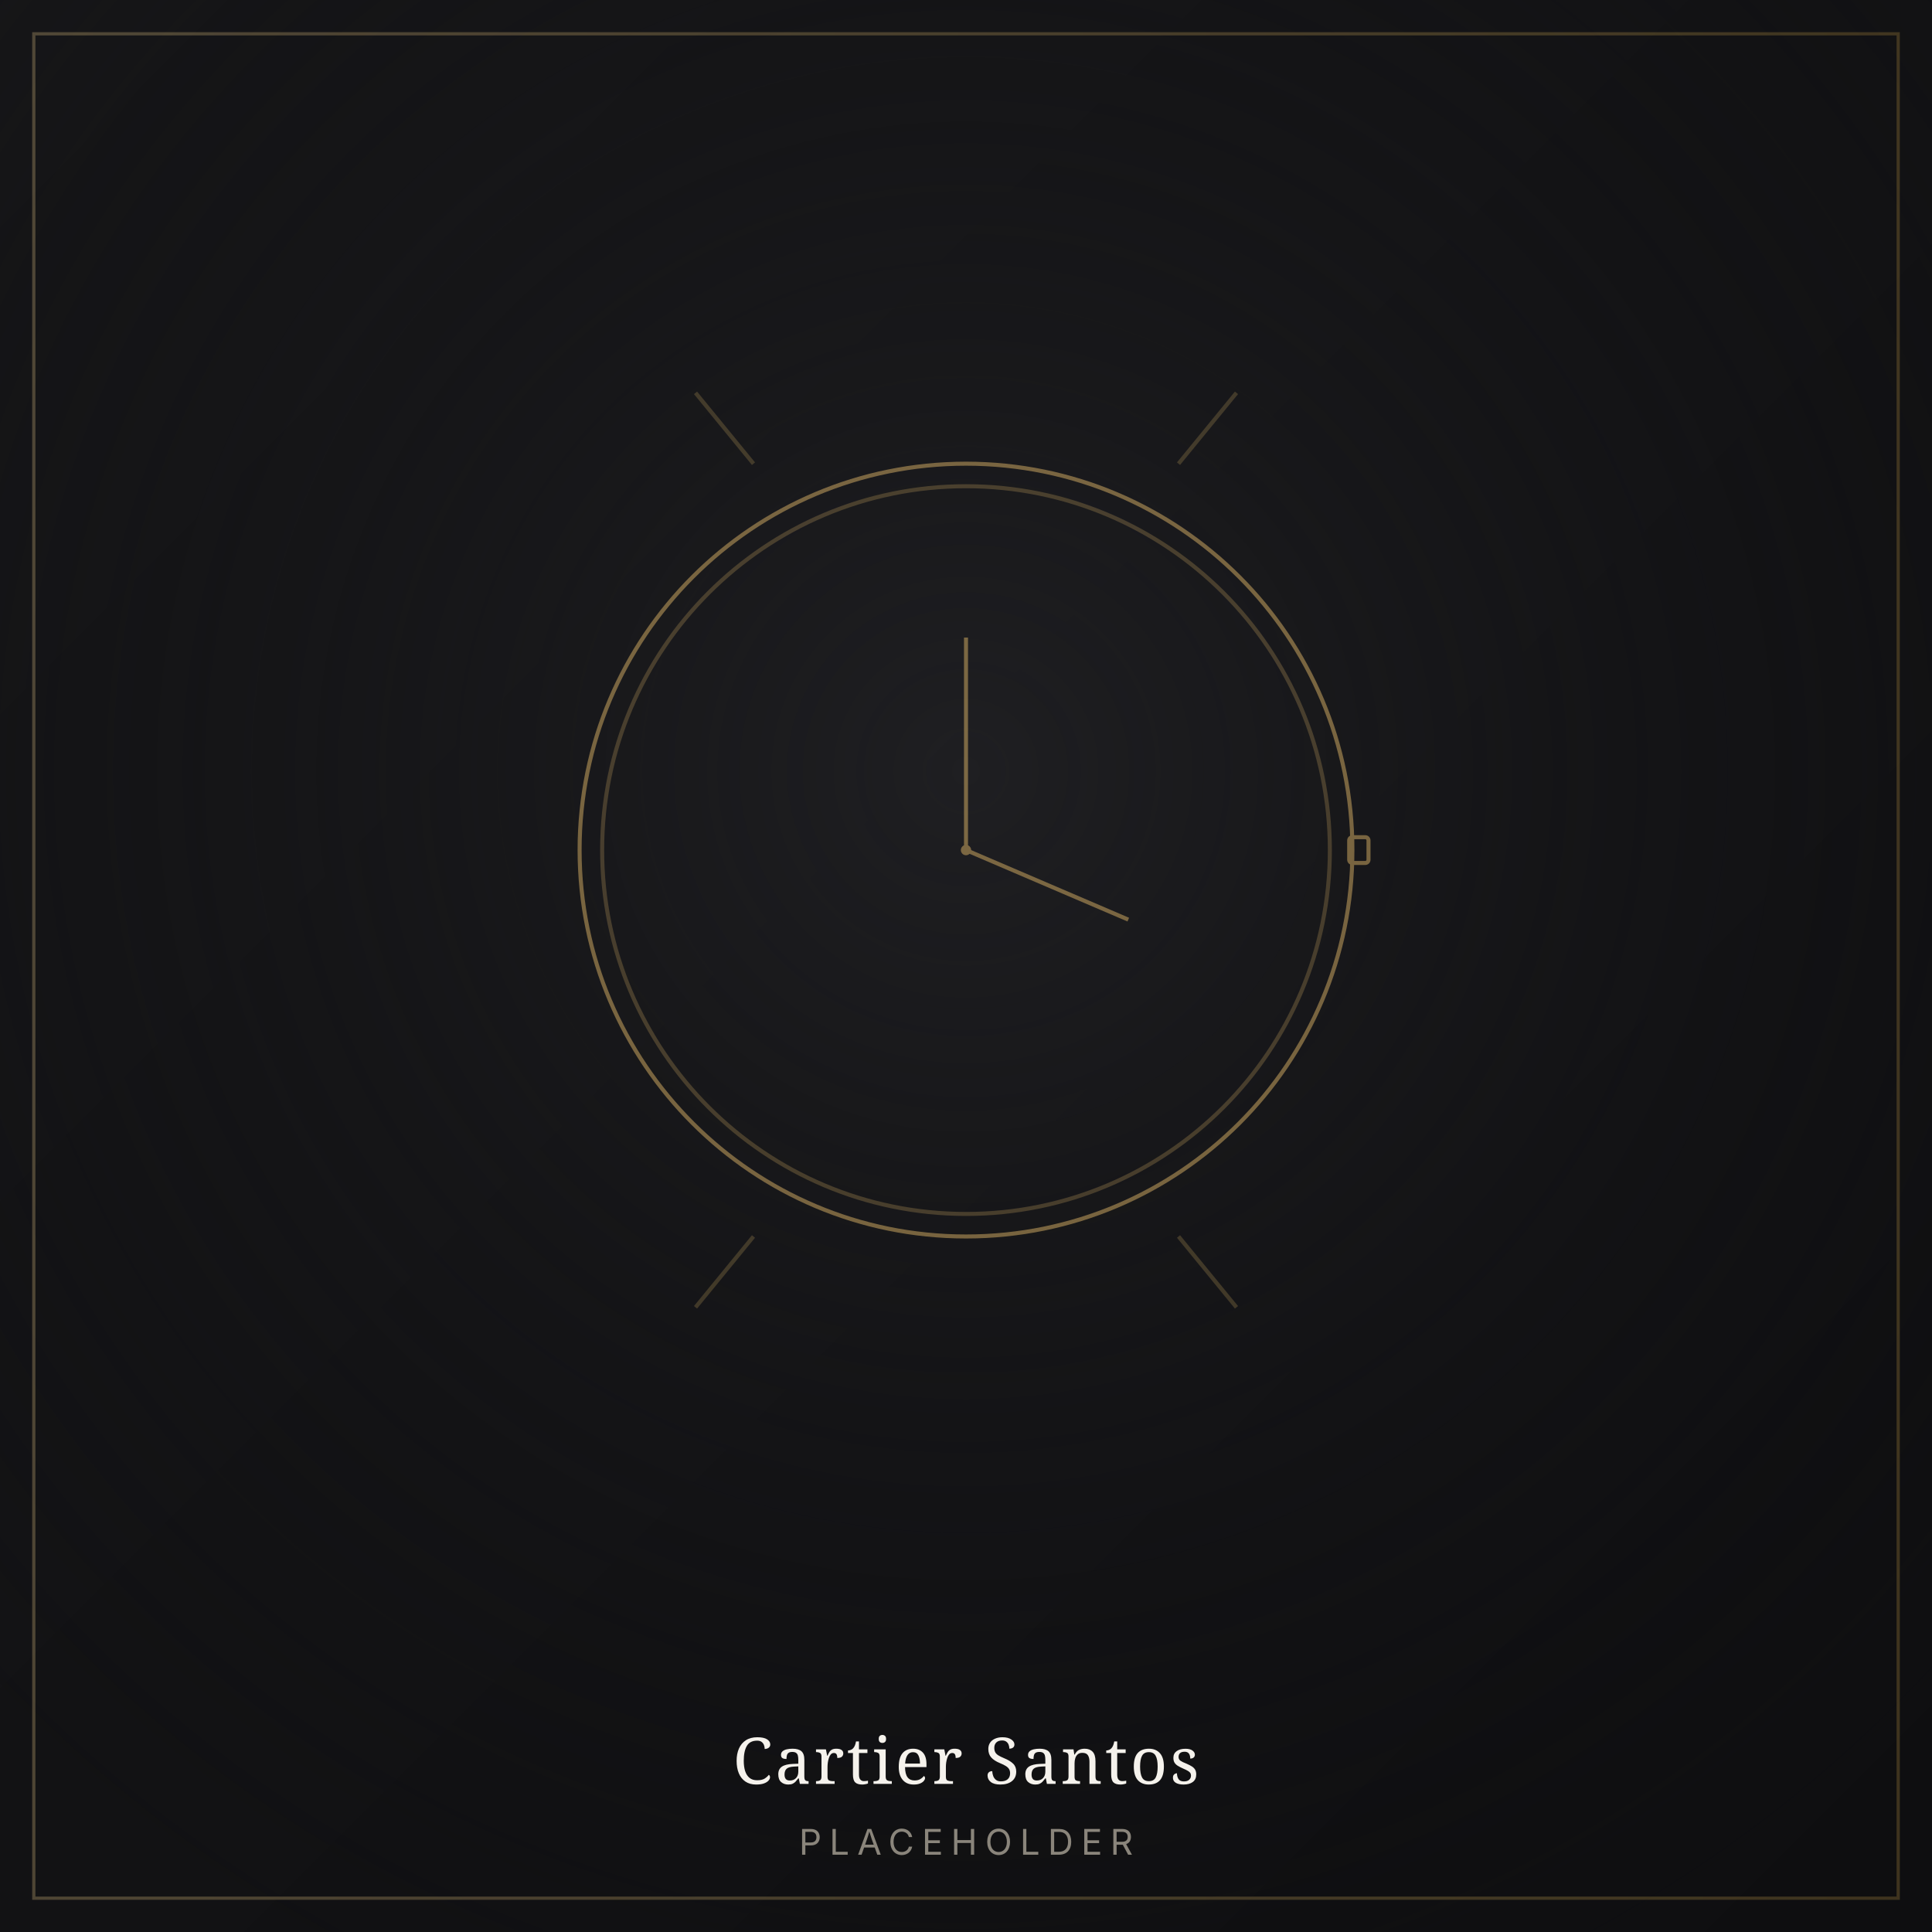
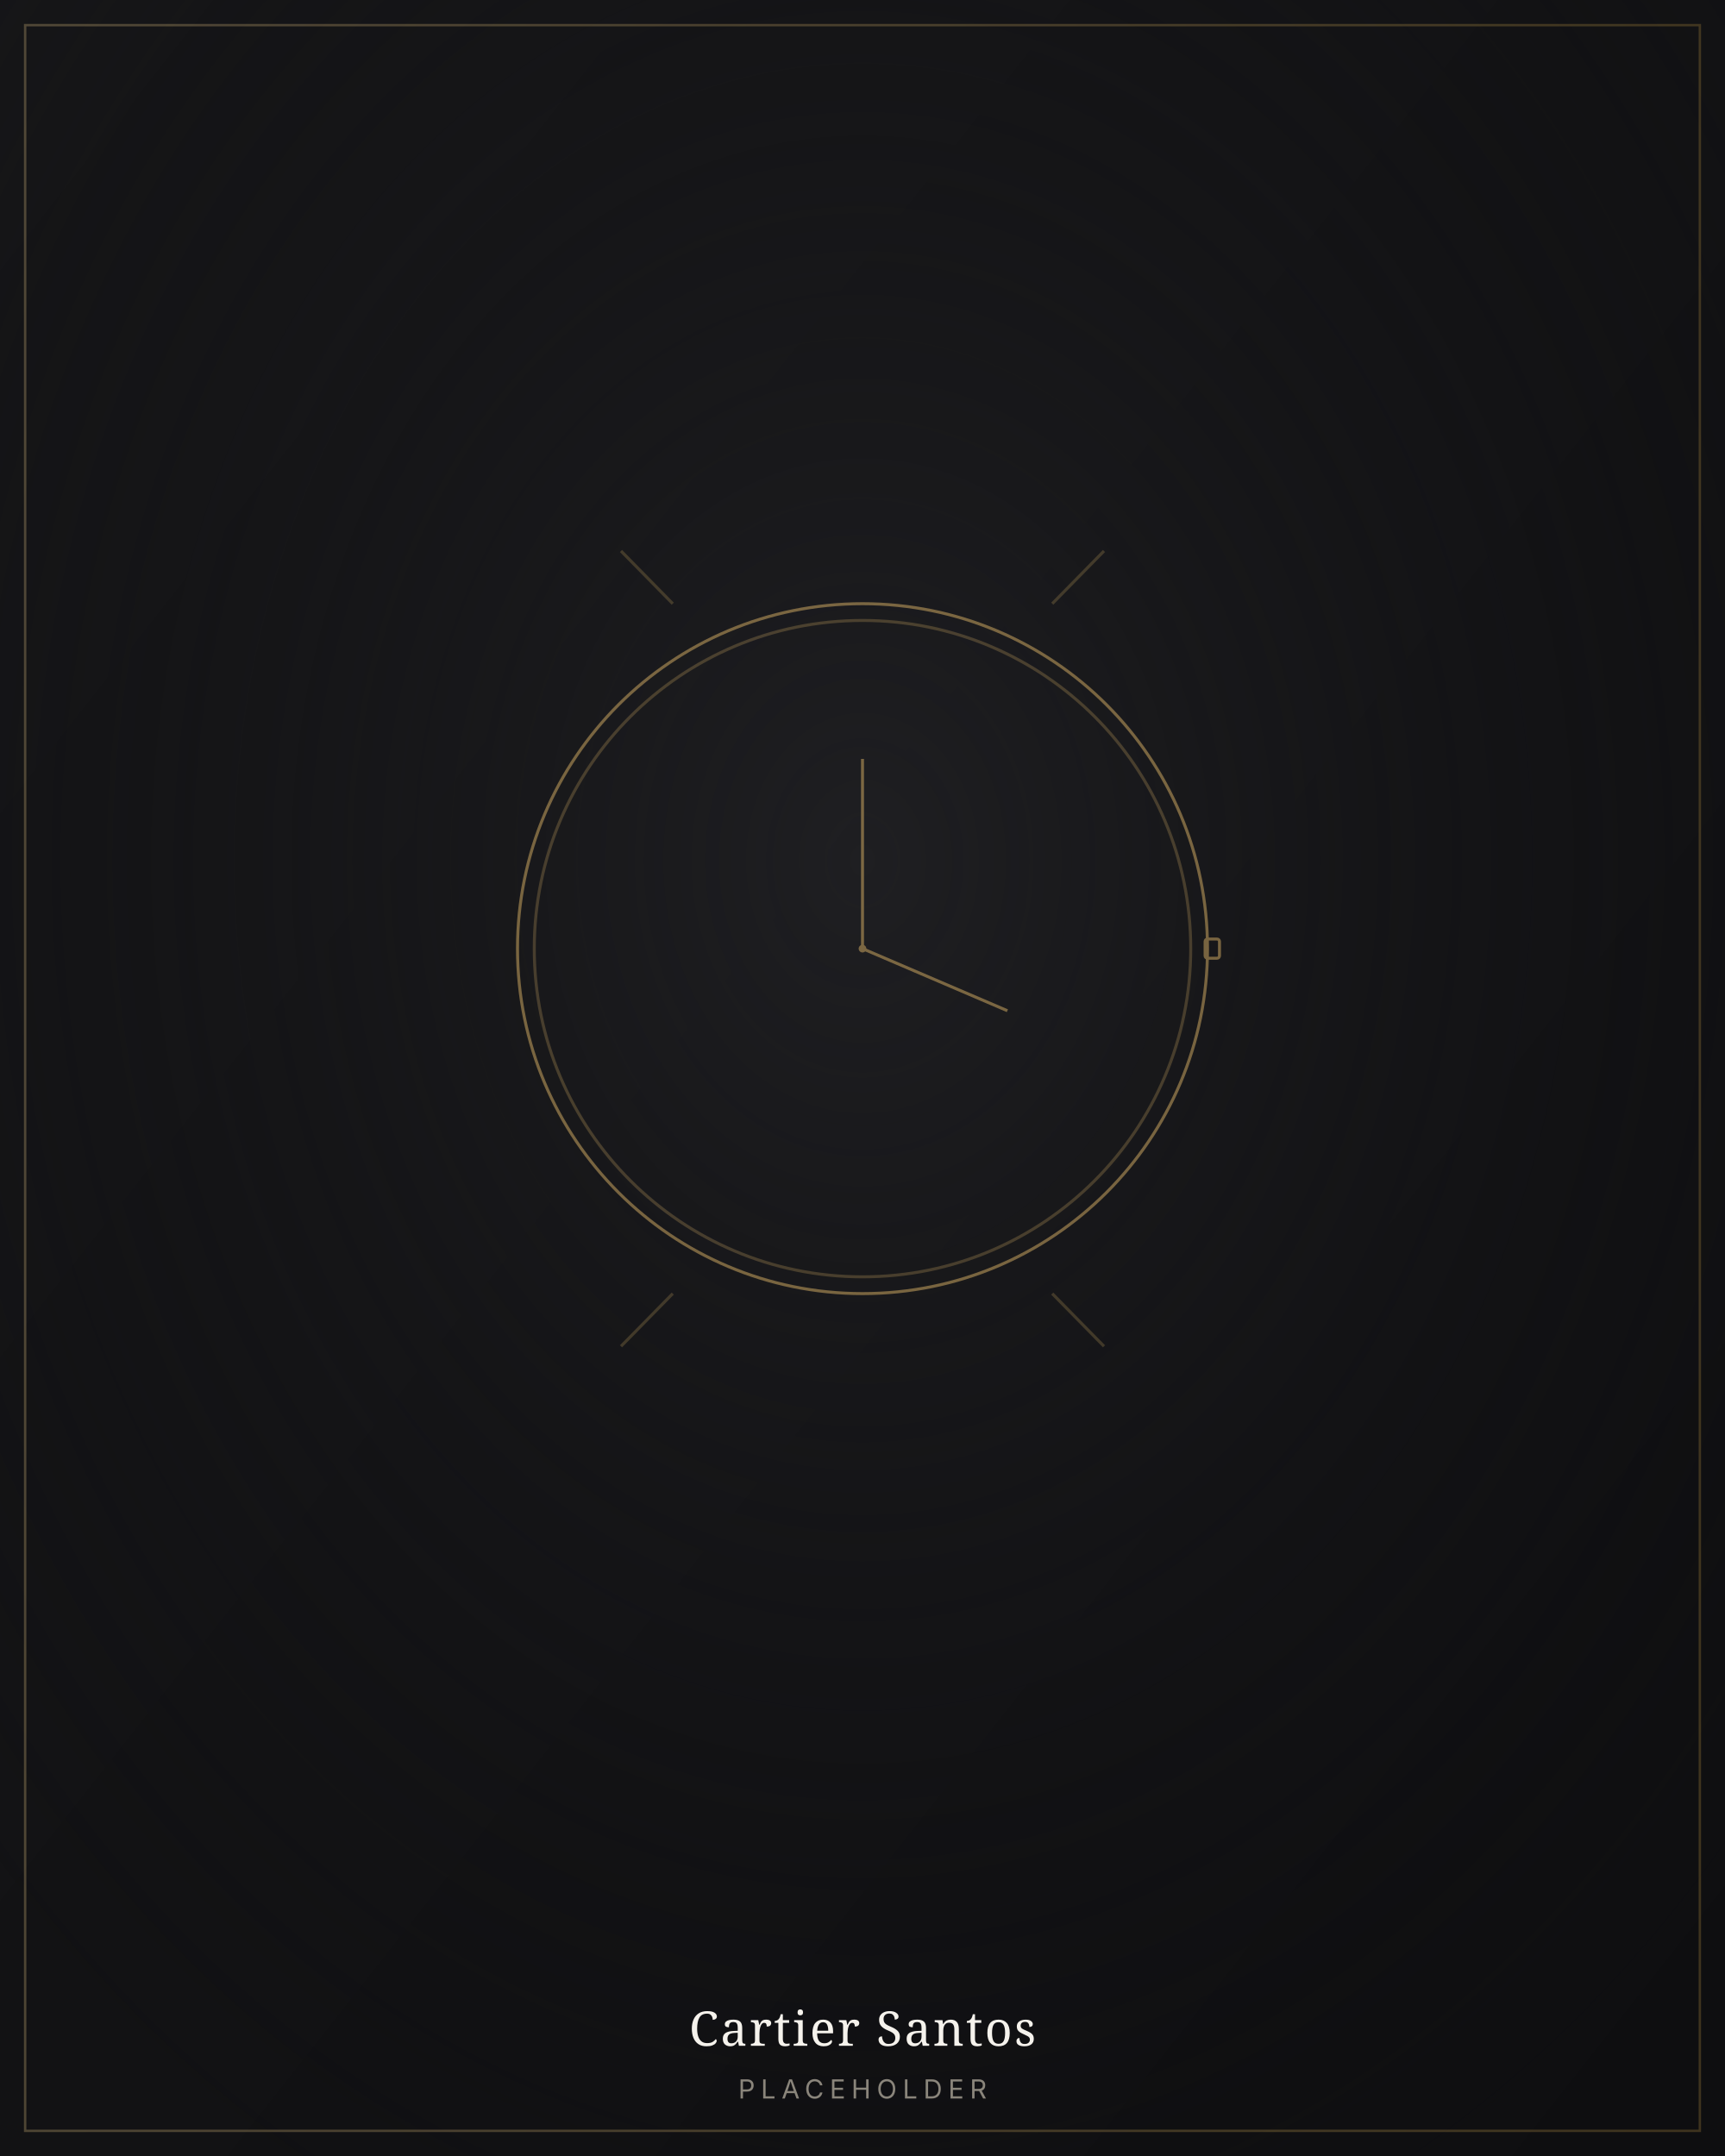
- <svg xmlns="http://www.w3.org/2000/svg" width="600" height="600" viewBox="0 0 600 600" role="img" aria-label="Cartier Santos">
+ <svg xmlns="http://www.w3.org/2000/svg" width="720" height="900" viewBox="0 0 720 900" role="img" aria-label="Cartier Santos">
  <defs>
    <linearGradient id="bg" x1="0" y1="0" x2="1" y2="1">
      <stop offset="0" stop-color="#161618" />
      <stop offset="1" stop-color="#0E0E10" />
    </linearGradient>
    <linearGradient id="gold" x1="0" y1="0" x2="1" y2="0">
      <stop offset="0" stop-color="#E8C887" />
      <stop offset="1" stop-color="#B8923F" />
    </linearGradient>
    <radialGradient id="glow" cx="0.5" cy="0.4" r="0.7">
      <stop offset="0" stop-color="#1F1F22" />
      <stop offset="1" stop-color="#0E0E10" stop-opacity="0" />
    </radialGradient>
  </defs>
-   <rect width="600" height="600" fill="url(#bg)" />
-   <rect width="600" height="600" fill="url(#glow)" />
-   <rect x="10.5" y="10.5" width="579" height="579" fill="none" stroke="url(#gold)" stroke-opacity="0.28" />
+   <rect width="720" height="900" fill="url(#bg)" />
+   <rect width="720" height="900" fill="url(#glow)" />
+   <rect x="10.5" y="10.5" width="699" height="879" fill="none" stroke="url(#gold)" stroke-opacity="0.28" />
  <g stroke="#C9A45F" stroke-width="1.25" fill="none" opacity="0.55">
-     <circle cx="300" cy="264" r="120" />
-     <circle cx="300" cy="264" r="113" stroke-opacity="0.5" />
-     <line x1="300" y1="264" x2="300" y2="198" />
-     <line x1="300" y1="264" x2="350.4" y2="285.6" />
-     <circle cx="300" cy="264" r="1.6" fill="#C9A45F" stroke="none" />
-     <rect x="419" y="260" width="6" height="8" rx="1" />
-     <path d="M 234 144 L 216 122                M 366 144 L 384 122                M 234 384 L 216 406                M 366 384 L 384 406" stroke-opacity="0.45" />
+     <circle cx="360" cy="396" r="144" />
+     <circle cx="360" cy="396" r="137" stroke-opacity="0.5" />
+     <line x1="360" y1="396" x2="360" y2="316.8" />
+     <line x1="360" y1="396" x2="420.48" y2="421.92" />
+     <circle cx="360" cy="396" r="1.6" fill="#C9A45F" stroke="none" />
+     <rect x="503" y="392" width="6" height="8" rx="1" />
+     <path d="M 280.8 252 L 259.2 230                M 439.2 252 L 460.8 230                M 280.8 540 L 259.2 562                M 439.2 540 L 460.8 562" stroke-opacity="0.45" />
  </g>
-   <text x="300" y="554" fill="#F5F2EC" font-family="Georgia, serif" font-size="20" text-anchor="middle" letter-spacing="0.04em">Cartier Santos</text>
-   <text x="300" y="576" fill="#8A857B" font-family="Inter, sans-serif" font-size="11" text-anchor="middle" letter-spacing="0.22em">PLACEHOLDER</text>
+   <text x="360" y="854" fill="#F5F2EC" font-family="Georgia, serif" font-size="20" text-anchor="middle" letter-spacing="0.04em">Cartier Santos</text>
+   <text x="360" y="876" fill="#8A857B" font-family="Inter, sans-serif" font-size="11" text-anchor="middle" letter-spacing="0.22em">PLACEHOLDER</text>
</svg>
